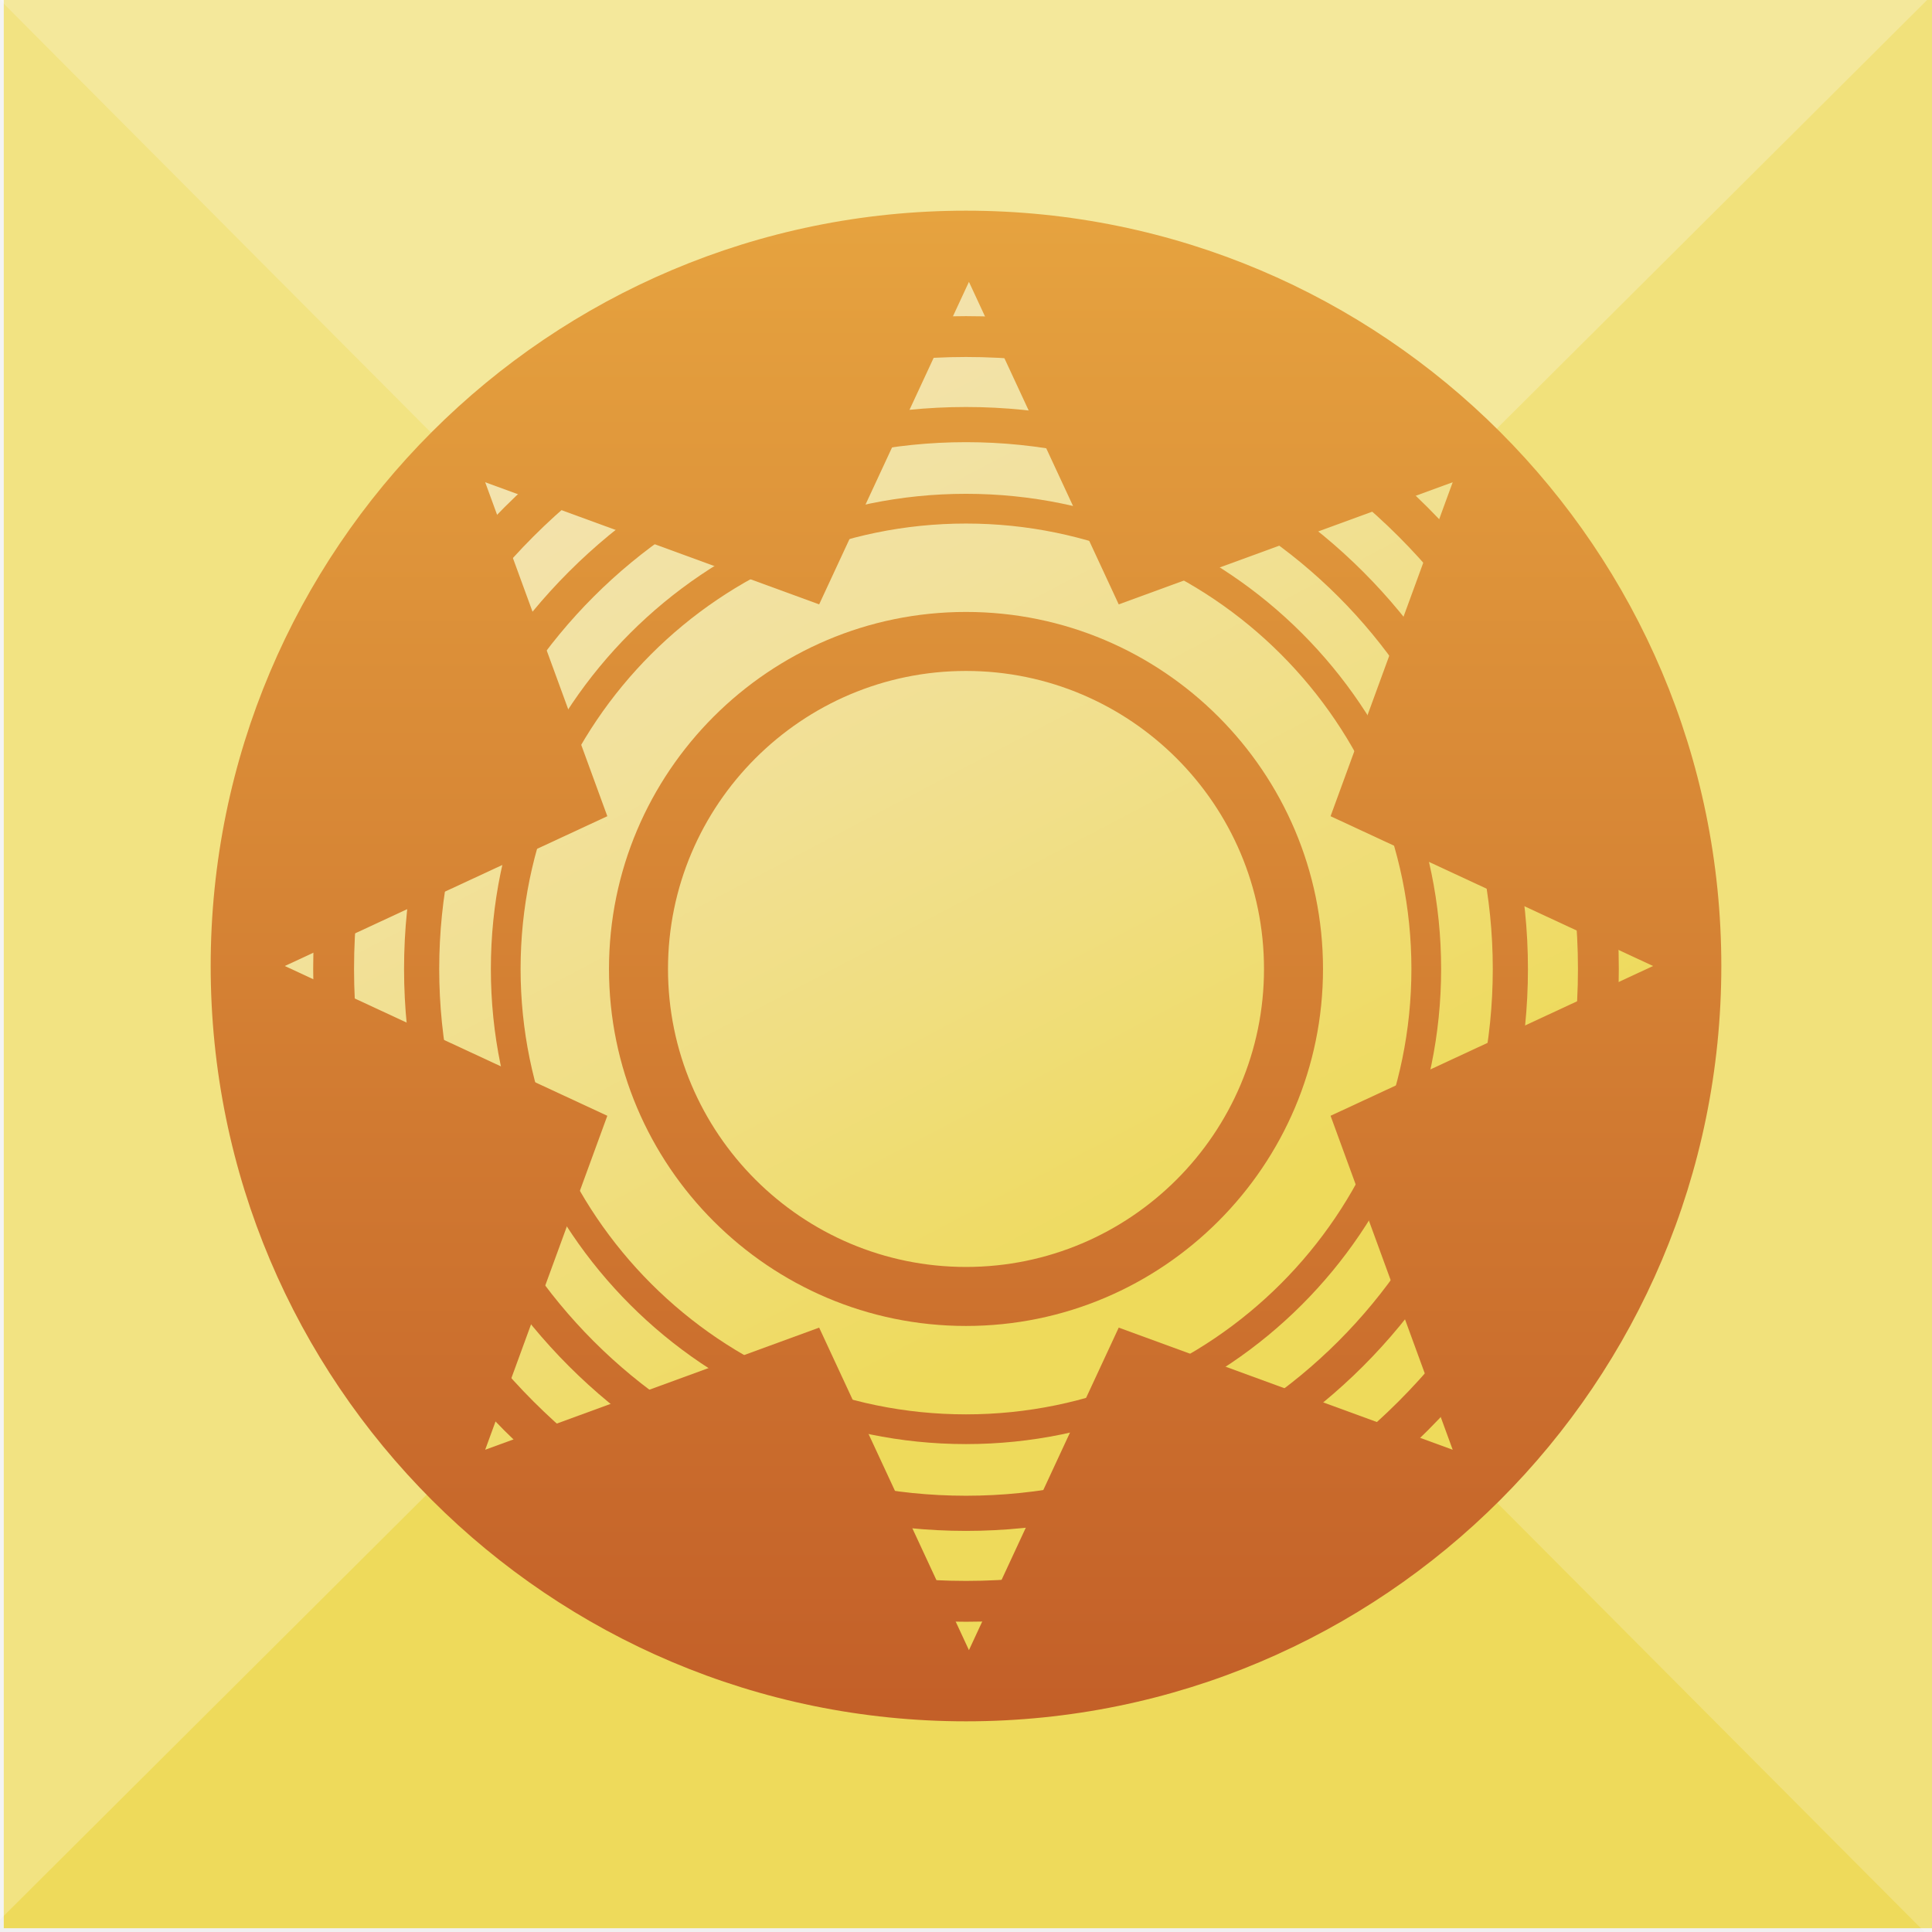
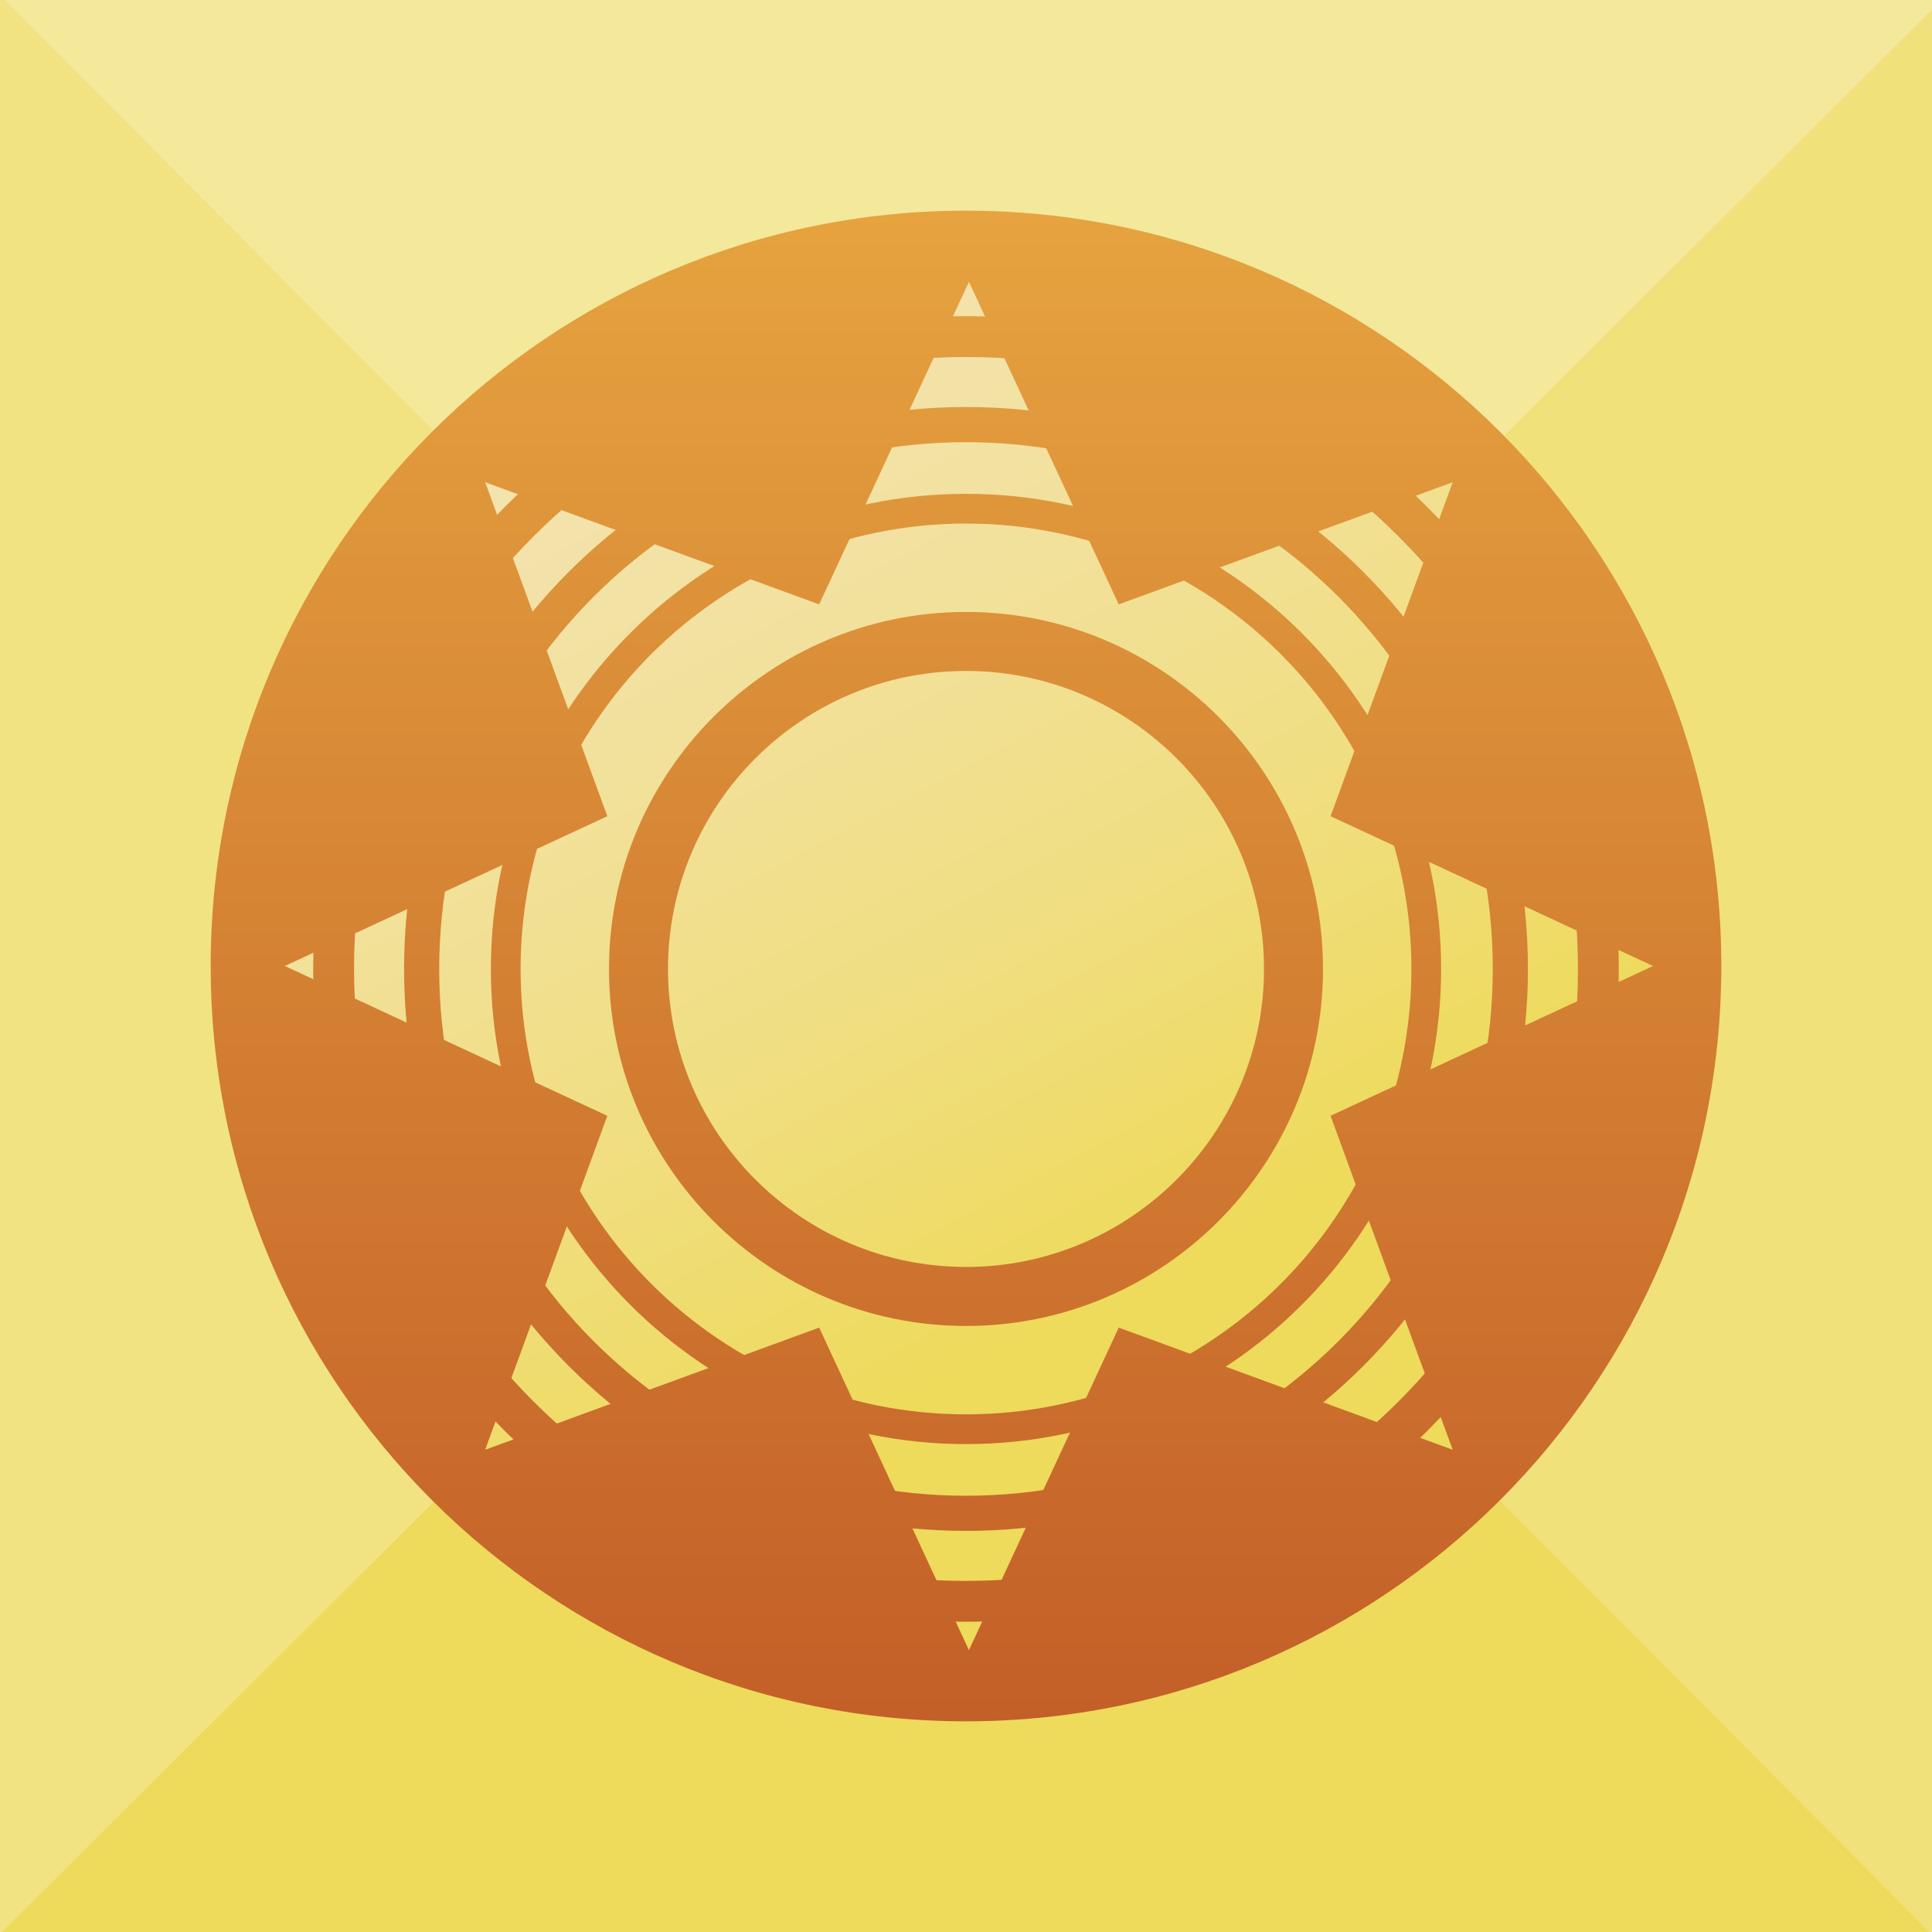
<svg xmlns="http://www.w3.org/2000/svg" xmlns:xlink="http://www.w3.org/1999/xlink" version="1.1" id="Layer_1" x="0px" y="0px" width="256" height="256" viewBox="0 0 256 256" enable-background="new 0 0 612 613.605" xml:space="preserve">
-   <defs id="defs4692" />
-   <rect style="color:#000000;clip-rule:nonzero;display:inline;overflow:visible;visibility:visible;opacity:1;isolation:auto;mix-blend-mode:normal;color-interpolation:sRGB;color-interpolation-filters:linearRGB;solid-color:#000000;solid-opacity:1;fill:#eeda5b;fill-opacity:1;fill-rule:nonzero;stroke:none;stroke-width:1;stroke-linecap:butt;stroke-linejoin:miter;stroke-miterlimit:4;stroke-dasharray:none;stroke-dashoffset:0;stroke-opacity:1;marker:none;color-rendering:auto;image-rendering:auto;shape-rendering:auto;text-rendering:auto;enable-background:accumulate" id="rect4757" width="256" height="256" x="0.5" y="-0.5" />
+   <defs id="defs4692">
+     <defs id="defs4448">
+       <polygon points="175.452,360.175 58.964,306.075 175.452,251.974 131.338,131.349 251.962,175.464 306.063,58.975 360.164,175.464 480.789,131.349 436.674,251.974 553.163,306.075 436.674,360.175 480.789,480.8 360.164,436.686 306.063,553.174 251.962,436.686 131.338,480.8 " id="SVGID_1_" />
+     </defs>
+     <linearGradient gradientTransform="matrix(0.3668632,0,0,-0.3668632,46.92323,231.65)" y2="666.688" x2="20.269" y1="170.275" x1="280.76" gradientUnits="userSpaceOnUse" id="XMLID_4_">
+       <stop id="stop4455" style="stop-color:#EEDA5B" offset="0" />
+       <stop id="stop4457" style="stop-color:#F0DE81" offset="0.227" />
+       <stop id="stop4459" style="stop-color:#F2E19C" offset="0.454" />
+       <stop id="stop4461" style="stop-color:#F3E3B0" offset="0.664" />
+       <stop id="stop4463" style="stop-color:#F4E5BC" offset="0.853" />
+       <stop id="stop4465" style="stop-color:#F4E5C0" offset="1" />
+     </linearGradient>
+     <linearGradient gradientTransform="matrix(0.3668632,0,0,-0.3668632,46.92323,231.65)" y2="555.34" x2="221" y1="9.721" x1="221" gradientUnits="userSpaceOnUse" id="XMLID_3_">
+       <stop id="stop4439" style="stop-color:#C35F28" offset="0" />
+       <stop id="stop4441" style="stop-color:#E6A33F" offset="1" />
+     </linearGradient>
+     <linearGradient gradientTransform="matrix(0.3668632,0,0,-0.3668632,46.92323,231.65)" y2="555.34" x2="221" y1="9.721" x1="221" gradientUnits="userSpaceOnUse" id="XMLID_3_-3">
+       <stop id="stop4439-6" style="stop-color:#C35F28" offset="0" />
+       <stop id="stop4441-7" style="stop-color:#E6A33F" offset="1" />
+     </linearGradient>
+     <defs id="defs4472">
+       <path d="m 305,436.085 c -71.101,0 -128.945,-57.845 -128.945,-128.945 0,-71.1 57.844,-128.945 128.945,-128.945 71.102,0 128.945,57.845 128.945,128.945 0,71.1 -57.843,128.945 -128.945,128.945 z m 0,-236.577 c -59.348,0 -107.632,48.284 -107.632,107.632 0,59.35 48.284,107.633 107.632,107.633 59.35,0 107.632,-48.283 107.632,-107.633 0,-59.348 -48.282,-107.632 -107.632,-107.632 z" id="SVGID_3_" />
+     </defs>
+     <clipPath id="SVGID_4_">
+       <use height="100%" width="100%" y="0" x="0" style="overflow:visible" id="use4476" overflow="visible" xlink:href="#SVGID_3_" />
+     </clipPath>
+     <linearGradient gradientTransform="matrix(1,0,0,-1,84,588.6055)" y2="555.34" x2="221" y1="9.721" x1="221" gradientUnits="userSpaceOnUse" id="XMLID_5_">
+       <stop id="stop4479" style="stop-color:#C35F28" offset="0" />
+       <stop id="stop4481" style="stop-color:#E6A33F" offset="1" />
+     </linearGradient>
+     <defs id="defs4520">
+       <path d="m 305,542.923 c -62.98,0 -122.19,-24.523 -166.725,-69.059 -44.534,-44.533 -69.06,-103.744 -69.06,-166.726 0,-62.979 24.526,-122.189 69.06,-166.725 C 182.81,95.882 242.02,71.356 305,71.356 c 62.98,0 122.191,24.526 166.724,69.059 44.534,44.534 69.061,103.745 69.061,166.725 0,62.98 -24.525,122.191 -69.061,166.726 C 427.191,518.399 367.98,542.923 305,542.923 Z M 305,86.11 c -121.876,0 -221.03,99.154 -221.03,221.03 0,121.876 99.154,221.029 221.03,221.029 121.876,0 221.029,-99.153 221.029,-221.029 C 526.029,185.264 426.876,86.11 305,86.11 Z" id="SVGID_9_" />
+     </defs>
+     <clipPath id="SVGID_10_">
+       <use height="100%" width="100%" y="0" x="0" style="overflow:visible" id="use4524" overflow="visible" xlink:href="#SVGID_9_" />
+     </clipPath>
+     <linearGradient gradientTransform="matrix(1,0,0,-1,84,588.6055)" y2="555.34" x2="221" y1="9.721" x1="221" gradientUnits="userSpaceOnUse" id="XMLID_10_">
+       <stop id="stop4527" style="stop-color:#C35F28" offset="0" />
+       <stop id="stop4529" style="stop-color:#E6A33F" offset="1" />
+     </linearGradient>
+     <defs id="defs4504">
+       <path d="m 305,510.105 c -111.916,0 -202.965,-91.05 -202.965,-202.966 0,-111.915 91.049,-202.965 202.965,-202.965 111.915,0 202.965,91.05 202.965,202.965 0,111.917 -91.05,202.966 -202.965,202.966 z m 0,-393.229 c -104.912,0 -190.265,85.353 -190.265,190.264 0,104.913 85.353,190.266 190.265,190.266 104.912,0 190.265,-85.353 190.265,-190.266 0,-104.911 -85.353,-190.264 -190.265,-190.264 z" id="SVGID_7_" />
+     </defs>
+     <clipPath id="SVGID_8_">
+       <use height="100%" width="100%" y="0" x="0" style="overflow:visible" id="use4508" overflow="visible" xlink:href="#SVGID_7_" />
+     </clipPath>
+     <linearGradient gradientTransform="matrix(1,0,0,-1,84,588.6055)" y2="555.34" x2="221" y1="9.721" x1="221" gradientUnits="userSpaceOnUse" id="XMLID_8_">
+       <stop id="stop4511" style="stop-color:#C35F28" offset="0" />
+       <stop id="stop4513" style="stop-color:#E6A33F" offset="1" />
+     </linearGradient>
+     <defs id="defs4488">
+       <path d="m 305,478.752 c -94.627,0 -171.613,-76.984 -171.613,-171.612 0,-94.626 76.985,-171.612 171.613,-171.612 94.628,0 171.612,76.985 171.612,171.612 0,94.628 -76.984,171.612 -171.612,171.612 z m 0,-332.485 c -88.707,0 -160.874,72.167 -160.874,160.874 0,88.707 72.167,160.874 160.874,160.874 88.706,0 160.874,-72.169 160.874,-160.875 0,-88.706 -72.168,-160.873 -160.874,-160.873 z" id="SVGID_5_" />
+     </defs>
+     <clipPath id="SVGID_6_">
+       <use height="100%" width="100%" y="0" x="0" style="overflow:visible" id="use4492" overflow="visible" xlink:href="#SVGID_5_" />
+     </clipPath>
+     <linearGradient gradientTransform="matrix(1,0,0,-1,84,588.6055)" y2="555.34" x2="221" y1="9.721" x1="221" gradientUnits="userSpaceOnUse" id="XMLID_7_">
+       <stop id="stop4495" style="stop-color:#C35F28" offset="0" />
+       <stop id="stop4497" style="stop-color:#E6A33F" offset="1" />
+     </linearGradient>
+     <clipPath id="SVGID_10_-5">
+       <use height="100%" width="100%" y="0" x="0" style="overflow:visible" id="use4524-6" overflow="visible" xlink:href="#SVGID_9_" />
+     </clipPath>
+     <clipPath id="SVGID_8_-1">
+       <use height="100%" width="100%" y="0" x="0" style="overflow:visible" id="use4508-2" overflow="visible" xlink:href="#SVGID_7_" />
+     </clipPath>
+     <clipPath id="SVGID_6_-9">
+       <use height="100%" width="100%" y="0" x="0" style="overflow:visible" id="use4492-3" overflow="visible" xlink:href="#SVGID_5_" />
+     </clipPath>
+     <clipPath id="SVGID_4_-6">
+       <use height="100%" width="100%" y="0" x="0" style="overflow:visible" id="use4476-2" overflow="visible" xlink:href="#SVGID_3_" />
+     </clipPath>
+     <linearGradient gradientTransform="matrix(0.3668632,0,0,-0.3668632,46.92323,231.65)" y2="666.688" x2="20.269" y1="170.275" x1="280.76" gradientUnits="userSpaceOnUse" id="XMLID_4_-6">
+       <stop id="stop4455-1" style="stop-color:#EEDA5B" offset="0" />
+       <stop id="stop4457-8" style="stop-color:#F0DE81" offset="0.227" />
+       <stop id="stop4459-7" style="stop-color:#F2E19C" offset="0.454" />
+       <stop id="stop4461-9" style="stop-color:#F3E3B0" offset="0.664" />
+       <stop id="stop4463-2" style="stop-color:#F4E5BC" offset="0.853" />
+       <stop id="stop4465-0" style="stop-color:#F4E5C0" offset="1" />
+     </linearGradient>
+     <linearGradient xlink:href="#XMLID_5_" id="linearGradient5207" gradientUnits="userSpaceOnUse" gradientTransform="matrix(1,0,0,-1,84,588.6055)" x1="221" y1="9.721" x2="221" y2="555.34" />
+     <linearGradient xlink:href="#XMLID_5_" id="linearGradient5209" gradientUnits="userSpaceOnUse" gradientTransform="matrix(1,0,0,-1,84,588.6055)" x1="221" y1="9.721" x2="221" y2="555.34" />
+     <linearGradient xlink:href="#XMLID_5_" id="linearGradient5211" gradientUnits="userSpaceOnUse" gradientTransform="matrix(1,0,0,-1,84,588.6055)" x1="221" y1="9.721" x2="221" y2="555.34" />
+     <linearGradient xlink:href="#XMLID_5_" id="linearGradient5213" gradientUnits="userSpaceOnUse" gradientTransform="matrix(1,0,0,-1,84,588.6055)" x1="221" y1="9.721" x2="221" y2="555.34" />
+   </defs>
  <g display="none" id="g4532" style="display:none;opacity:0.15" transform="translate(0,-357.605)">
    <polygon id="XMLID_30_" display="inline" points="219.267,331.129 226.304,331.129 226.304,285.484 219.267,285.484 219.267,311.035 210.319,285.484 203.282,285.484 203.282,331.129 210.319,331.129 210.319,305.579 " style="display:inline;fill:#161416" />
    <polygon id="XMLID_29_" display="inline" points="353.186,323.669 344.552,323.669 344.552,285.484 336.49,285.484 336.49,323.669 336.49,331.129 344.552,331.129 353.186,331.129 " style="display:inline;fill:#161416" />
    <polygon id="XMLID_28_" display="inline" points="238.675,331.129 247.33,331.129 247.33,323.669 238.675,323.669 238.675,309.994 247.33,309.994 247.33,302.534 238.675,302.534 238.675,292.943 247.33,292.943 247.33,285.484 238.675,285.484 230.634,285.484 230.634,292.943 230.634,302.534 230.634,309.994 230.634,323.669 230.634,331.129 " style="display:inline;fill:#161416" />
    <polygon id="XMLID_27_" display="inline" points="256.565,285.484 249.461,285.484 256.921,331.129 264.38,331.129 268.288,306.264 272.195,331.129 279.3,331.129 286.759,285.484 279.655,285.484 275.838,307.776 272.195,285.484 268.288,285.484 264.38,285.484 260.563,308.837 " style="display:inline;fill:#161416" />
    <path id="XMLID_26_" display="inline" d="m 371.391,321.451 c 0,1.912 -1.551,3.463 -3.464,3.463 -1.911,0 -3.463,-1.551 -3.463,-3.463 l 0,-35.967 -8.259,0 0,35.967 c 0,6.474 5.248,11.722 11.722,11.722 6.476,0 11.724,-5.248 11.724,-11.722 l 0,-35.9 -8.26,0 0,35.9 z" style="display:inline;fill:#161416" />
    <path display="inline" d="m 399.929,315.855 -0.476,-0.459 c 4.271,-2.486 7.504,-7.099 7.504,-14.593 0,-4.665 -1.446,-8.413 -4.298,-11.14 -4.388,-4.196 -10.368,-4.212 -11.425,-4.179 l -7.271,0 -0.088,0 0,45.646 7.424,0 0,-13.41 0.113,0 0.112,-0.008 c 0.244,-0.015 0.488,-0.047 0.732,-0.07 l 7.237,13.487 9.059,0 -8.623,-15.274 z m -8.504,-5.613 0,-17.3 0.043,-0.002 c 0.03,0.002 3.757,-0.067 6.036,2.114 1.341,1.283 1.993,3.164 1.993,5.749 0,5.815 -2.716,8.989 -8.072,9.439 z" id="path4539" style="display:inline;fill:#161416" />
    <path display="inline" d="m 328.52,306.19 c 1.873,-1.944 3.176,-4.623 3.176,-8.252 0,-7.566 -5.467,-12.455 -13.924,-12.455 l -7.213,0 -0.123,0 0,17.783 0,7.458 0,19.983 0.123,0.016 0,0.404 3.41,0 c 0.458,0.046 1.359,0.118 2.547,0.118 3.285,0 8.707,-0.559 12.617,-3.778 2.622,-2.16 4.15,-5.206 4.416,-8.808 0.418,-5.641 -1.602,-9.087 -3.367,-10.985 -0.528,-0.564 -1.086,-1.053 -1.662,-1.484 z m -10.625,-13.246 c 6.34,0.048 6.342,3.767 6.342,4.995 0,4.32 -4.922,5.155 -6.342,5.306 l 0,-10.301 z m 8.214,25.166 c -0.116,1.582 -0.659,2.723 -1.707,3.592 -1.664,1.377 -4.301,1.892 -6.508,2.036 l 0,-13.013 1.818,0 c 0.031,0 3.221,0.113 5.007,2.033 1.099,1.18 1.567,2.981 1.39,5.352 z" id="path4541" style="display:inline;fill:#161416" />
    <path id="XMLID_20_" display="inline" d="m 297.302,299.642 -0.091,-0.146 c -0.027,-0.042 -2.667,-4.34 -0.501,-6.505 2.749,-2.646 6.731,-0.319 8.344,0.285 l 0,-7.792 c -0.976,-0.377 -8.319,-3.368 -13.769,2.083 -5.221,5.221 -2.826,12.5 -0.552,16.041 l 6.807,11.461 c 0.037,0.046 3.654,4.734 1.542,7.372 -2.354,2.938 -8.95,1.272 -10.613,0.808 l -0.331,7.837 c 1.537,0.443 3.612,0.797 5.844,0.797 3.938,0 8.365,-1.102 11.182,-4.763 4.507,-5.86 1.28,-13.095 -1.467,-16.636 l -6.395,-10.842 z" style="display:inline;fill:#161416" />
  </g>
  <g display="none" id="g4544" style="display:none" transform="translate(0,-357.605)">
    <g display="inline" id="g4546" style="display:inline">
      <g id="g4548">
        <defs id="defs4550">
          <polygon id="SVGID_11_" points="217.368,328.455 224.405,328.455 224.405,282.809 217.368,282.809 217.368,308.36 208.42,282.809 201.383,282.809 201.383,328.455 208.42,328.455 208.42,302.903 " />
        </defs>
        <clipPath id="SVGID_12_">
          <use xlink:href="#SVGID_11_" overflow="visible" id="use4554" style="overflow:visible" x="0" y="0" width="100%" height="100%" />
        </clipPath>
        <linearGradient id="XMLID_12_" gradientUnits="userSpaceOnUse" x1="224.305" y1="251.448" x2="224.305" y2="334.925" gradientTransform="matrix(1,0,0,-1,84,588.6055)">
          <stop offset="0" style="stop-color:#16234B" id="stop4557" />
          <stop offset="0.638" style="stop-color:#163964" id="stop4559" />
          <stop offset="1" style="stop-color:#12436F" id="stop4561" />
        </linearGradient>
        <rect id="XMLID_19_" x="178.472" y="253.68" clip-path="url(#SVGID_12_)" width="259.666" height="83.478" style="fill:url(#XMLID_12_)" />
      </g>
    </g>
    <g display="inline" id="g4564" style="display:inline">
      <g id="g4566">
        <defs id="defs4568">
          <polygon id="SVGID_13_" points="351.286,320.995 342.652,320.995 342.652,282.809 334.591,282.809 334.591,320.995 334.591,328.455 342.652,328.455 351.286,328.455 " />
        </defs>
        <clipPath id="SVGID_14_">
          <use xlink:href="#SVGID_13_" overflow="visible" id="use4572" style="overflow:visible" x="0" y="0" width="100%" height="100%" />
        </clipPath>
        <linearGradient id="XMLID_14_" gradientUnits="userSpaceOnUse" x1="224.305" y1="251.448" x2="224.305" y2="334.925" gradientTransform="matrix(1,0,0,-1,84,588.6055)">
          <stop offset="0" style="stop-color:#16234B" id="stop4575" />
          <stop offset="0.638" style="stop-color:#163964" id="stop4577" />
          <stop offset="1" style="stop-color:#12436F" id="stop4579" />
        </linearGradient>
        <rect id="XMLID_17_" x="178.472" y="253.68" clip-path="url(#SVGID_14_)" width="259.666" height="83.478" style="fill:url(#XMLID_14_)" />
      </g>
    </g>
    <g display="inline" id="g4582" style="display:inline">
      <g id="g4584">
        <defs id="defs4586">
          <polygon id="SVGID_15_" points="236.776,328.455 245.431,328.455 245.431,320.995 236.776,320.995 236.776,307.319 245.431,307.319 245.431,299.859 236.776,299.859 236.776,290.268 245.431,290.268 245.431,282.809 236.776,282.809 228.735,282.809 228.735,290.268 228.735,299.859 228.735,307.319 228.735,320.995 228.735,328.455 " />
        </defs>
        <clipPath id="SVGID_16_">
          <use xlink:href="#SVGID_15_" overflow="visible" id="use4590" style="overflow:visible" x="0" y="0" width="100%" height="100%" />
        </clipPath>
        <linearGradient id="XMLID_16_" gradientUnits="userSpaceOnUse" x1="224.305" y1="251.448" x2="224.305" y2="334.925" gradientTransform="matrix(1,0,0,-1,84,588.6055)">
          <stop offset="0" style="stop-color:#16234B" id="stop4593" />
          <stop offset="0.638" style="stop-color:#163964" id="stop4595" />
          <stop offset="1" style="stop-color:#12436F" id="stop4597" />
        </linearGradient>
        <rect id="XMLID_15_" x="178.472" y="253.68" clip-path="url(#SVGID_16_)" width="259.666" height="83.478" style="fill:url(#XMLID_16_)" />
      </g>
    </g>
    <g display="inline" id="g4600" style="display:inline">
      <g id="g4602">
        <defs id="defs4604">
          <polygon id="SVGID_17_" points="262.481,282.809 266.389,282.809 270.296,282.809 273.939,305.101 277.756,282.809 284.86,282.809 277.4,328.455 270.296,328.455 266.389,303.589 262.481,328.455 255.021,328.455 247.562,282.809 254.667,282.809 258.665,306.162 " />
        </defs>
        <clipPath id="SVGID_18_">
          <use xlink:href="#SVGID_17_" overflow="visible" id="use4608" style="overflow:visible" x="0" y="0" width="100%" height="100%" />
        </clipPath>
        <linearGradient id="XMLID_18_" gradientUnits="userSpaceOnUse" x1="224.305" y1="251.448" x2="224.305" y2="334.925" gradientTransform="matrix(1,0,0,-1,84,588.6055)">
          <stop offset="0" style="stop-color:#16234B" id="stop4611" />
          <stop offset="0.638" style="stop-color:#163964" id="stop4613" />
          <stop offset="1" style="stop-color:#12436F" id="stop4615" />
        </linearGradient>
        <rect id="XMLID_13_" x="178.472" y="253.68" clip-path="url(#SVGID_18_)" width="259.666" height="83.478" style="fill:url(#XMLID_18_)" />
      </g>
    </g>
    <g display="inline" id="g4618" style="display:inline">
      <g id="g4620">
        <defs id="defs4622">
          <path id="SVGID_19_" d="m 369.491,318.776 c 0,1.911 -1.552,3.463 -3.464,3.463 -1.912,0 -3.463,-1.551 -3.463,-3.463 l 0,-35.967 -8.26,0 0,35.967 c 0,6.474 5.248,11.722 11.723,11.722 6.475,0 11.723,-5.248 11.723,-11.722 l 0,-35.901 -8.259,0 0,35.901 z" />
        </defs>
        <clipPath id="SVGID_20_">
          <use xlink:href="#SVGID_19_" overflow="visible" id="use4626" style="overflow:visible" x="0" y="0" width="100%" height="100%" />
        </clipPath>
        <linearGradient id="XMLID_21_" gradientUnits="userSpaceOnUse" x1="224.305" y1="251.448" x2="224.305" y2="334.925" gradientTransform="matrix(1,0,0,-1,84,588.6055)">
          <stop offset="0" style="stop-color:#16234B" id="stop4629" />
          <stop offset="0.638" style="stop-color:#163964" id="stop4631" />
          <stop offset="1" style="stop-color:#12436F" id="stop4633" />
        </linearGradient>
        <rect id="XMLID_11_" x="178.472" y="253.68" clip-path="url(#SVGID_20_)" width="259.666" height="83.478" style="fill:url(#XMLID_21_)" />
      </g>
    </g>
    <g display="inline" id="g4636" style="display:inline">
      <g id="g4638">
        <defs id="defs4640">
          <path id="SVGID_21_" d="m 398.029,313.18 -0.476,-0.459 c 4.271,-2.485 7.503,-7.098 7.503,-14.594 0,-4.665 -1.445,-8.412 -4.298,-11.14 -4.387,-4.196 -10.368,-4.212 -11.425,-4.179 l -7.27,0 -0.088,0 0,45.646 7.424,0 0,-13.41 0.113,0 0.112,-0.007 c 0.243,-0.016 0.487,-0.047 0.731,-0.07 l 7.238,13.487 9.059,0 -8.623,-15.274 z m -8.504,-5.613 0,-17.3 0.043,-0.002 c 0.029,0.002 3.756,-0.067 6.035,2.114 1.342,1.283 1.994,3.164 1.994,5.749 0.002,5.815 -2.715,8.989 -8.072,9.439 z" />
        </defs>
        <clipPath id="SVGID_22_">
          <use xlink:href="#SVGID_21_" overflow="visible" id="use4644" style="overflow:visible" x="0" y="0" width="100%" height="100%" />
        </clipPath>
        <linearGradient id="XMLID_22_" gradientUnits="userSpaceOnUse" x1="224.305" y1="251.448" x2="224.305" y2="334.925" gradientTransform="matrix(1,0,0,-1,84,588.6055)">
          <stop offset="0" style="stop-color:#16234B" id="stop4647" />
          <stop offset="0.638" style="stop-color:#163964" id="stop4649" />
          <stop offset="1" style="stop-color:#12436F" id="stop4651" />
        </linearGradient>
        <rect id="XMLID_9_" x="178.472" y="253.68" clip-path="url(#SVGID_22_)" width="259.666" height="83.478" style="fill:url(#XMLID_22_)" />
      </g>
    </g>
    <g display="inline" id="g4654" style="display:inline">
      <g id="g4656">
        <defs id="defs4658">
          <path id="SVGID_23_" d="m 326.621,303.515 c 1.871,-1.944 3.175,-4.621 3.175,-8.251 0,-7.566 -5.466,-12.455 -13.925,-12.455 l -7.211,0 -0.124,0 0,17.783 0,7.459 0,19.983 0.124,0.015 0,0.405 3.41,0 c 0.457,0.046 1.357,0.118 2.546,0.118 3.284,0 8.706,-0.559 12.616,-3.778 2.623,-2.161 4.15,-5.206 4.418,-8.808 0.416,-5.641 -1.602,-9.087 -3.368,-10.986 -0.527,-0.565 -1.087,-1.054 -1.661,-1.485 z m -10.625,-13.246 c 6.339,0.047 6.34,3.767 6.34,4.995 0,4.32 -4.922,5.155 -6.34,5.305 l 0,-10.3 z m 8.215,25.166 c -0.117,1.582 -0.659,2.724 -1.708,3.593 -1.663,1.377 -4.301,1.892 -6.507,2.036 l 0,-13.013 1.818,0 c 0.031,0 3.221,0.113 5.008,2.032 1.097,1.18 1.565,2.979 1.389,5.352 z" />
        </defs>
        <clipPath id="SVGID_24_">
          <use xlink:href="#SVGID_23_" overflow="visible" id="use4662" style="overflow:visible" x="0" y="0" width="100%" height="100%" />
        </clipPath>
        <linearGradient id="XMLID_23_" gradientUnits="userSpaceOnUse" x1="224.305" y1="251.448" x2="224.305" y2="334.925" gradientTransform="matrix(1,0,0,-1,84,588.6055)">
          <stop offset="0" style="stop-color:#16234B" id="stop4665" />
          <stop offset="0.638" style="stop-color:#163964" id="stop4667" />
          <stop offset="1" style="stop-color:#12436F" id="stop4669" />
        </linearGradient>
        <rect id="XMLID_6_" x="178.472" y="253.68" clip-path="url(#SVGID_24_)" width="259.666" height="83.478" style="fill:url(#XMLID_23_)" />
      </g>
    </g>
    <g display="inline" id="g4672" style="display:inline">
      <g id="g4674">
        <defs id="defs4676">
          <path id="SVGID_25_" d="m 295.402,296.967 -0.09,-0.146 c -0.028,-0.042 -2.667,-4.339 -0.501,-6.505 2.749,-2.646 6.731,-0.319 8.343,0.285 l 0,-7.792 c -0.976,-0.377 -8.318,-3.368 -13.769,2.083 -5.221,5.221 -2.826,12.499 -0.552,16.041 l 6.807,11.462 c 0.037,0.046 3.655,4.733 1.542,7.37 -2.354,2.939 -8.95,1.274 -10.613,0.809 l -0.331,7.838 c 1.537,0.443 3.612,0.797 5.844,0.797 3.938,0 8.366,-1.102 11.182,-4.763 4.507,-5.86 1.28,-13.095 -1.468,-16.636 l -6.394,-10.843 z" />
        </defs>
        <clipPath id="SVGID_26_">
          <use xlink:href="#SVGID_25_" overflow="visible" id="use4680" style="overflow:visible" x="0" y="0" width="100%" height="100%" />
        </clipPath>
        <linearGradient id="XMLID_24_" gradientUnits="userSpaceOnUse" x1="224.305" y1="251.448" x2="224.305" y2="334.925" gradientTransform="matrix(1,0,0,-1,84,588.6055)">
          <stop offset="0" style="stop-color:#16234B" id="stop4683" />
          <stop offset="0.638" style="stop-color:#163964" id="stop4685" />
          <stop offset="1" style="stop-color:#12436F" id="stop4687" />
        </linearGradient>
        <rect id="XMLID_2_" x="178.472" y="253.68" clip-path="url(#SVGID_26_)" width="259.666" height="83.478" style="fill:url(#XMLID_24_)" />
      </g>
    </g>
  </g>
-   <rect style="color:#000000;clip-rule:nonzero;display:inline;overflow:visible;visibility:visible;opacity:0.199;isolation:auto;mix-blend-mode:normal;color-interpolation:sRGB;color-interpolation-filters:linearRGB;solid-color:#000000;solid-opacity:1;fill:#ffffff;fill-opacity:1;fill-rule:nonzero;stroke:none;stroke-width:1;stroke-linecap:butt;stroke-linejoin:miter;stroke-miterlimit:4;stroke-dasharray:none;stroke-dashoffset:0;stroke-opacity:1;marker:none;color-rendering:auto;image-rendering:auto;shape-rendering:auto;text-rendering:auto;enable-background:accumulate" id="rect4759" width="423.921" height="326.652" x="-23.558" y="-326.662" transform="matrix(0.7057359,0.708475,-0.708475,0.7057359,0,0)" />
-   <rect style="color:#000000;clip-rule:nonzero;display:inline;overflow:visible;visibility:visible;opacity:0.24;isolation:auto;mix-blend-mode:normal;color-interpolation:sRGB;color-interpolation-filters:linearRGB;solid-color:#000000;solid-opacity:1;fill:#ffffff;fill-opacity:1;fill-rule:nonzero;stroke:none;stroke-width:1;stroke-linecap:butt;stroke-linejoin:miter;stroke-miterlimit:4;stroke-dasharray:none;stroke-dashoffset:0;stroke-opacity:1;marker:none;color-rendering:auto;image-rendering:auto;shape-rendering:auto;text-rendering:auto;enable-background:accumulate" id="rect4759-5" width="423.921" height="326.652" x="-202.794" y="-180.21" transform="matrix(-0.708475,0.7057359,-0.7057359,-0.708475,0,0)" />
-   <g id="g4696" transform="matrix(0.3668632,0,0,0.3668632,16.10672,146.9044)">
-     <g transform="translate(0,-357.605)" id="g4436">
-       <linearGradient gradientTransform="matrix(1,0,0,-1,84,588.6055)" y2="555.34" x2="221" y1="9.721" x1="221" gradientUnits="userSpaceOnUse" id="XMLID_3_">
-         <stop id="stop4439" style="stop-color:#C35F28" offset="0" />
-         <stop id="stop4441" style="stop-color:#E6A33F" offset="1" />
-       </linearGradient>
-       <circle style="fill:url(#XMLID_3_)" r="272.81" cy="306.075" cx="305" id="XMLID_45_" />
-       <g id="g4444">
-         <g id="g4446">
-           <defs id="defs4448">
-             <polygon points="251.962,436.686 131.338,480.8 175.452,360.175 58.964,306.075 175.452,251.974 131.338,131.349 251.962,175.464 306.063,58.975 360.164,175.464 480.789,131.349 436.674,251.974 553.163,306.075 436.674,360.175 480.789,480.8 360.164,436.686 306.063,553.174 " id="SVGID_1_" />
-           </defs>
-           <clipPath id="SVGID_2_">
-             <use height="100%" width="100%" y="0" x="0" style="overflow:visible" id="use4452" overflow="visible" xlink:href="#SVGID_1_" />
-           </clipPath>
-           <linearGradient gradientTransform="matrix(1,0,0,-1,84,588.6055)" y2="666.688" x2="20.269" y1="170.275" x1="280.76" gradientUnits="userSpaceOnUse" id="XMLID_4_">
-             <stop id="stop4455" style="stop-color:#EEDA5B" offset="0" />
-             <stop id="stop4457" style="stop-color:#F0DE81" offset="0.227" />
-             <stop id="stop4459" style="stop-color:#F2E19C" offset="0.454" />
-             <stop id="stop4461" style="stop-color:#F3E3B0" offset="0.664" />
-             <stop id="stop4463" style="stop-color:#F4E5BC" offset="0.853" />
-             <stop id="stop4465" style="stop-color:#F4E5C0" offset="1" />
-           </linearGradient>
-           <circle style="fill:url(#XMLID_4_)" r="273.209" cy="306.475" cx="306.063" clip-path="url(#SVGID_2_)" id="XMLID_44_" />
-         </g>
-       </g>
-       <g id="g4468">
-         <g id="g4470">
-           <defs id="defs4472">
-             <path d="m 305,436.085 c -71.101,0 -128.945,-57.845 -128.945,-128.945 0,-71.1 57.844,-128.945 128.945,-128.945 71.102,0 128.945,57.845 128.945,128.945 0,71.1 -57.843,128.945 -128.945,128.945 z m 0,-236.577 c -59.348,0 -107.632,48.284 -107.632,107.632 0,59.35 48.284,107.633 107.632,107.633 59.35,0 107.632,-48.283 107.632,-107.633 0,-59.348 -48.282,-107.632 -107.632,-107.632 z" id="SVGID_3_" />
-           </defs>
-           <clipPath id="SVGID_4_">
-             <use height="100%" width="100%" y="0" x="0" style="overflow:visible" id="use4476" overflow="visible" xlink:href="#SVGID_3_" />
-           </clipPath>
-           <linearGradient gradientTransform="matrix(1,0,0,-1,84,588.6055)" y2="555.34" x2="221" y1="9.721" x1="221" gradientUnits="userSpaceOnUse" id="XMLID_5_">
-             <stop id="stop4479" style="stop-color:#C35F28" offset="0" />
-             <stop id="stop4481" style="stop-color:#E6A33F" offset="1" />
-           </linearGradient>
-           <circle style="fill:url(#XMLID_5_)" r="272.81" cy="306.075" cx="305" clip-path="url(#SVGID_4_)" id="XMLID_42_" />
-         </g>
-       </g>
-       <g id="g4484">
-         <g id="g4486">
-           <defs id="defs4488">
-             <path d="m 305,478.752 c -94.627,0 -171.613,-76.984 -171.613,-171.612 0,-94.626 76.985,-171.612 171.613,-171.612 94.628,0 171.612,76.985 171.612,171.612 0,94.628 -76.984,171.612 -171.612,171.612 z m 0,-332.485 c -88.707,0 -160.874,72.167 -160.874,160.874 0,88.707 72.167,160.874 160.874,160.874 88.706,0 160.874,-72.169 160.874,-160.875 0,-88.706 -72.168,-160.873 -160.874,-160.873 z" id="SVGID_5_" />
-           </defs>
-           <clipPath id="SVGID_6_">
-             <use height="100%" width="100%" y="0" x="0" style="overflow:visible" id="use4492" overflow="visible" xlink:href="#SVGID_5_" />
-           </clipPath>
-           <linearGradient gradientTransform="matrix(1,0,0,-1,84,588.6055)" y2="555.34" x2="221" y1="9.721" x1="221" gradientUnits="userSpaceOnUse" id="XMLID_7_">
-             <stop id="stop4495" style="stop-color:#C35F28" offset="0" />
-             <stop id="stop4497" style="stop-color:#E6A33F" offset="1" />
-           </linearGradient>
-           <circle style="fill:url(#XMLID_7_)" r="272.81" cy="306.075" cx="305" clip-path="url(#SVGID_6_)" id="XMLID_39_" />
-         </g>
-       </g>
-       <g id="g4500">
-         <g id="g4502">
-           <defs id="defs4504">
-             <path d="m 305,510.105 c -111.916,0 -202.965,-91.05 -202.965,-202.966 0,-111.915 91.049,-202.965 202.965,-202.965 111.915,0 202.965,91.05 202.965,202.965 0,111.917 -91.05,202.966 -202.965,202.966 z m 0,-393.229 c -104.912,0 -190.265,85.353 -190.265,190.264 0,104.913 85.353,190.266 190.265,190.266 104.912,0 190.265,-85.353 190.265,-190.266 0,-104.911 -85.353,-190.264 -190.265,-190.264 z" id="SVGID_7_" />
-           </defs>
-           <clipPath id="SVGID_8_">
-             <use height="100%" width="100%" y="0" x="0" style="overflow:visible" id="use4508" overflow="visible" xlink:href="#SVGID_7_" />
-           </clipPath>
-           <linearGradient gradientTransform="matrix(1,0,0,-1,84,588.6055)" y2="555.34" x2="221" y1="9.721" x1="221" gradientUnits="userSpaceOnUse" id="XMLID_8_">
-             <stop id="stop4511" style="stop-color:#C35F28" offset="0" />
-             <stop id="stop4513" style="stop-color:#E6A33F" offset="1" />
-           </linearGradient>
-           <circle style="fill:url(#XMLID_8_)" r="272.81" cy="306.075" cx="305" clip-path="url(#SVGID_8_)" id="XMLID_36_" />
-         </g>
-       </g>
-       <g id="g4516">
-         <g id="g4518">
-           <defs id="defs4520">
-             <path d="m 305,542.923 c -62.98,0 -122.19,-24.523 -166.725,-69.059 -44.534,-44.533 -69.06,-103.744 -69.06,-166.726 0,-62.979 24.526,-122.189 69.06,-166.725 C 182.81,95.882 242.02,71.356 305,71.356 c 62.98,0 122.191,24.526 166.724,69.059 44.534,44.534 69.061,103.745 69.061,166.725 0,62.98 -24.525,122.191 -69.061,166.726 C 427.191,518.399 367.98,542.923 305,542.923 Z M 305,86.11 c -121.876,0 -221.03,99.154 -221.03,221.03 0,121.876 99.154,221.029 221.03,221.029 121.876,0 221.029,-99.153 221.029,-221.029 C 526.029,185.264 426.876,86.11 305,86.11 Z" id="SVGID_9_" />
-           </defs>
-           <clipPath id="SVGID_10_">
-             <use height="100%" width="100%" y="0" x="0" style="overflow:visible" id="use4524" overflow="visible" xlink:href="#SVGID_9_" />
-           </clipPath>
-           <linearGradient gradientTransform="matrix(1,0,0,-1,84,588.6055)" y2="555.34" x2="221" y1="9.721" x1="221" gradientUnits="userSpaceOnUse" id="XMLID_10_">
-             <stop id="stop4527" style="stop-color:#C35F28" offset="0" />
-             <stop id="stop4529" style="stop-color:#E6A33F" offset="1" />
-           </linearGradient>
-           <circle style="fill:url(#XMLID_10_)" r="272.81" cy="306.075" cx="305" clip-path="url(#SVGID_10_)" id="XMLID_33_" />
-         </g>
-       </g>
-     </g>
+   <g id="layer1" style="display:inline">
+     <rect style="color:#000000;clip-rule:nonzero;display:inline;overflow:visible;visibility:visible;opacity:1;isolation:auto;mix-blend-mode:normal;color-interpolation:sRGB;color-interpolation-filters:linearRGB;solid-color:#000000;solid-opacity:1;fill:#eeda5b;fill-opacity:1;fill-rule:nonzero;stroke:none;stroke-width:1;stroke-linecap:butt;stroke-linejoin:miter;stroke-miterlimit:4;stroke-dasharray:none;stroke-dashoffset:0;stroke-opacity:1;marker:none;color-rendering:auto;image-rendering:auto;shape-rendering:auto;text-rendering:auto;enable-background:accumulate" id="rect4757" width="256" height="256" x="0" y="0" />
+     <rect style="color:#000000;clip-rule:nonzero;display:inline;overflow:visible;visibility:visible;opacity:0.199;isolation:auto;mix-blend-mode:normal;color-interpolation:sRGB;color-interpolation-filters:linearRGB;solid-color:#000000;solid-opacity:1;fill:#ffffff;fill-opacity:1;fill-rule:nonzero;stroke:none;stroke-width:1;stroke-linecap:butt;stroke-linejoin:miter;stroke-miterlimit:4;stroke-dasharray:none;stroke-dashoffset:0;stroke-opacity:1;marker:none;color-rendering:auto;image-rendering:auto;shape-rendering:auto;text-rendering:auto;enable-background:accumulate" id="rect4759" width="423.921" height="326.652" x="-22.22" y="-327.111" transform="rotate(45.11097)" />
+     <rect style="color:#000000;clip-rule:nonzero;display:inline;overflow:visible;visibility:visible;opacity:0.24;isolation:auto;mix-blend-mode:normal;color-interpolation:sRGB;color-interpolation-filters:linearRGB;solid-color:#000000;solid-opacity:1;fill:#ffffff;fill-opacity:1;fill-rule:nonzero;stroke:none;stroke-width:1;stroke-linecap:butt;stroke-linejoin:miter;stroke-miterlimit:4;stroke-dasharray:none;stroke-dashoffset:0;stroke-opacity:1;marker:none;color-rendering:auto;image-rendering:auto;shape-rendering:auto;text-rendering:auto;enable-background:accumulate" id="rect4759-5" width="423.921" height="326.652" x="-203.243" y="-181.548" transform="rotate(135.111)" />
+   </g>
+   <g id="layer2" style="display:inline">
+     <circle style="fill:url(#XMLID_3_-3);stroke-width:0.367" r="100.084" cy="128" cx="128" id="XMLID_45_" />
+   </g>
+   <g id="layer3" style="display:inline">
+     <path style="fill:url(#XMLID_4_-6);stroke-width:0.367" clip-path="none" d="M 128.391,37.348 108.543,80.084 64.289,63.9 80.473,108.152 37.738,128 l 42.734,19.848 -16.184,44.252 44.254,-16.184 19.848,42.736 19.848,-42.736 44.252,16.184 L 176.307,147.848 219.041,128 176.307,108.152 192.49,63.9 148.238,80.084 Z" id="XMLID_44_" />
+     <circle style="fill:url(#linearGradient5207)" r="272.81" cy="306.075" cx="305" clip-path="url(#SVGID_4_-6)" id="XMLID_42_" transform="matrix(0.3668632,0,0,0.3668632,16.10672,15.71234)" />
+     <circle style="fill:url(#linearGradient5209)" r="272.81" cy="306.075" cx="305" clip-path="url(#SVGID_6_-9)" id="XMLID_39_" transform="matrix(0.3668632,0,0,0.3668632,16.10672,15.71234)" />
+     <circle style="fill:url(#linearGradient5211)" r="272.81" cy="306.075" cx="305" clip-path="url(#SVGID_8_-1)" id="XMLID_36_" transform="matrix(0.3668632,0,0,0.3668632,16.10672,15.71234)" />
+     <circle style="fill:url(#linearGradient5213)" r="272.81" cy="306.075" cx="305" clip-path="url(#SVGID_10_-5)" id="XMLID_33_" transform="matrix(0.3668632,0,0,0.3668632,16.10672,15.71234)" />
  </g>
</svg>
